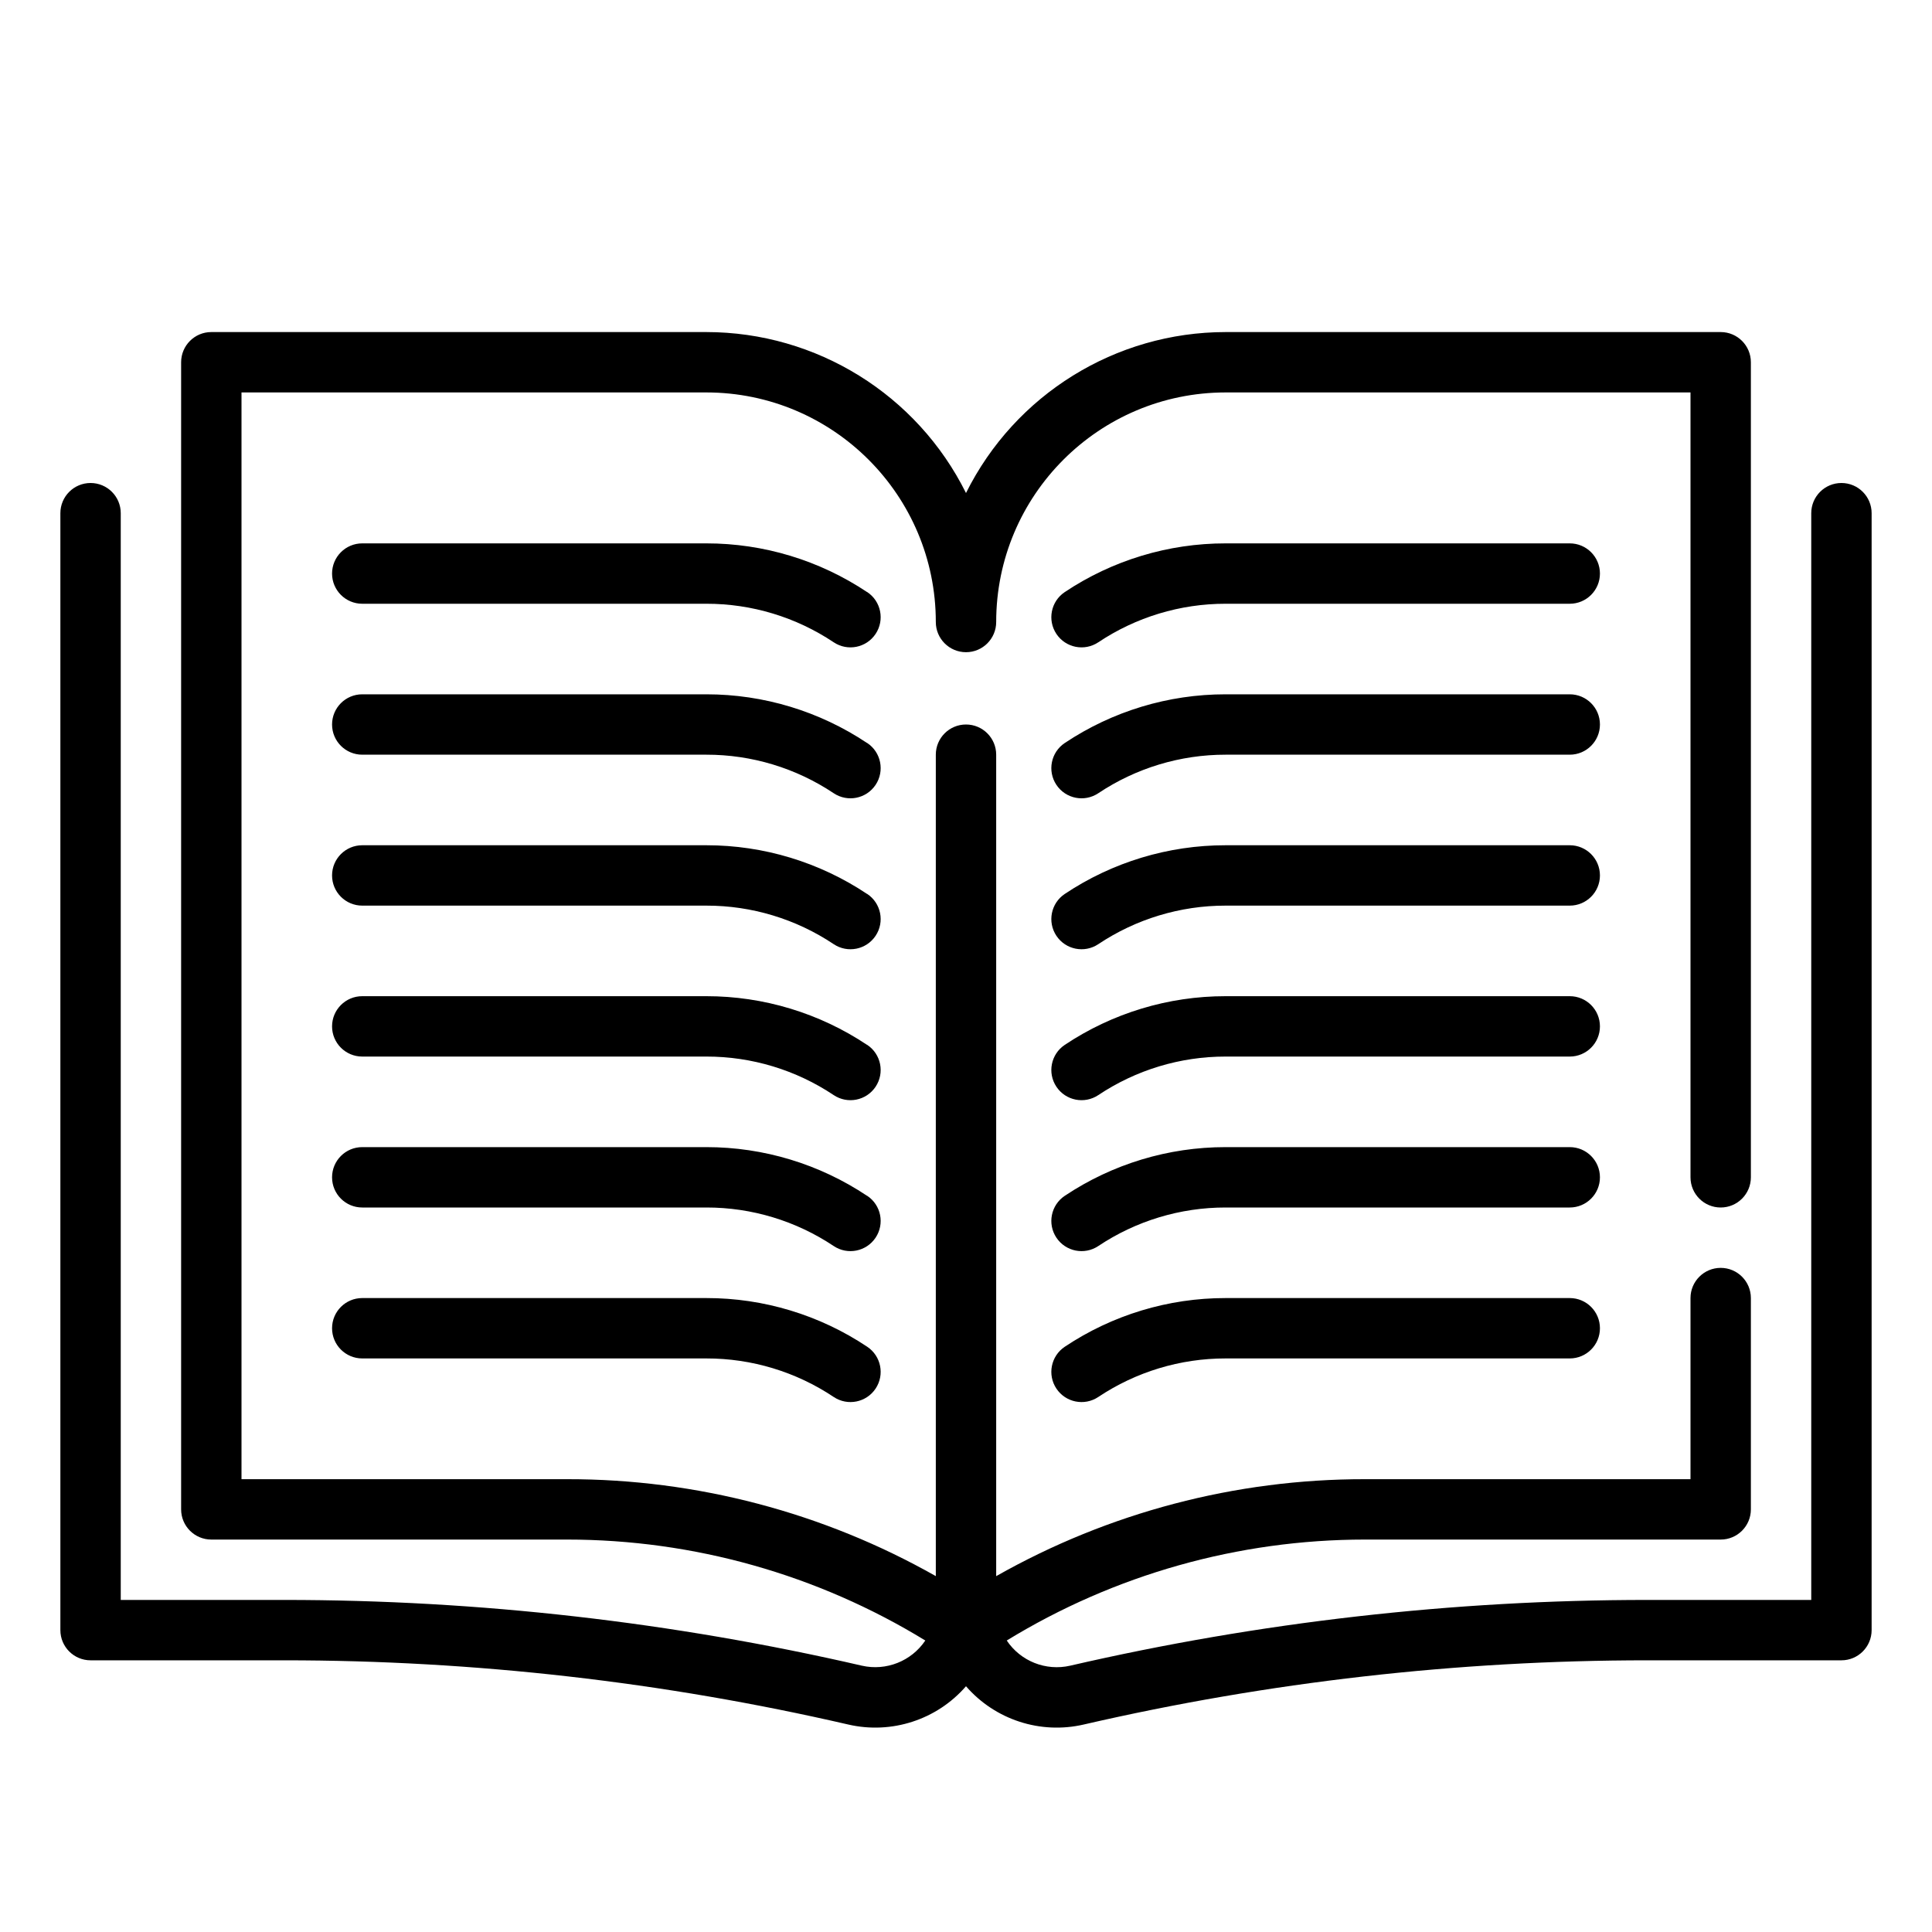
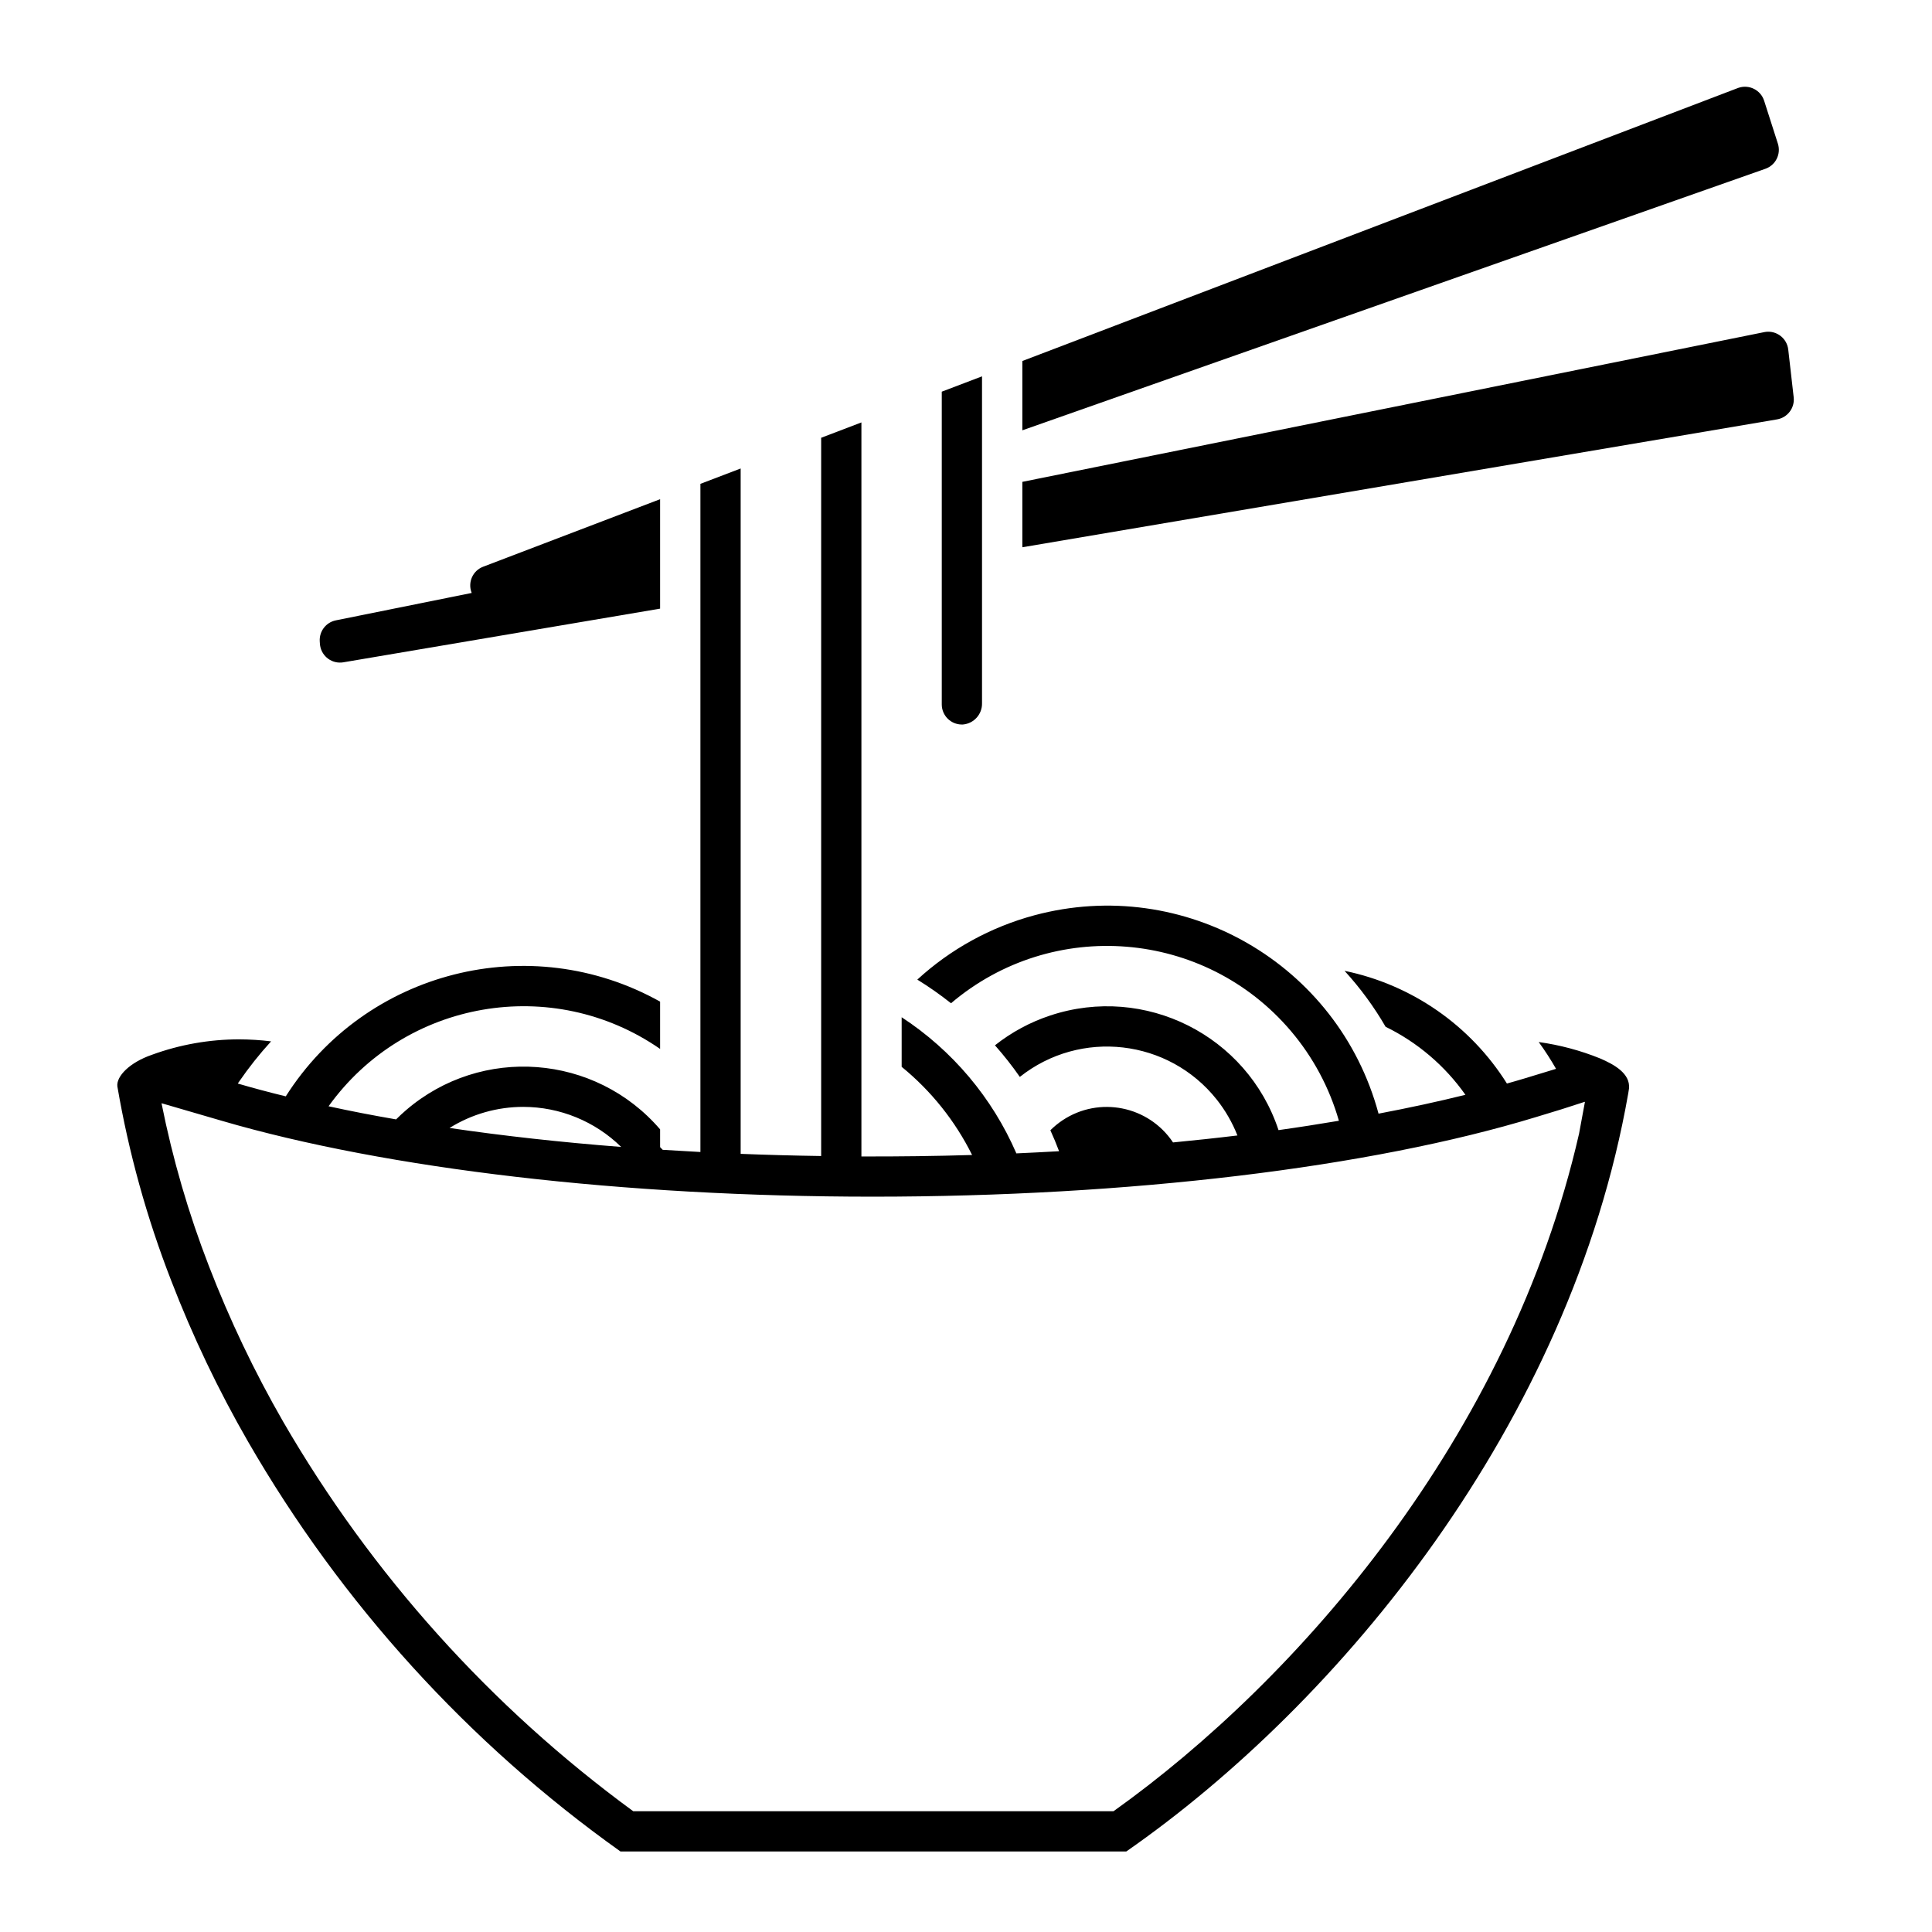
- <svg xmlns="http://www.w3.org/2000/svg" viewBox="0 0 64 64" width="512" height="512">
-   <g id="Outline">
-     <g>
-       <path d="M61,16a1,1,0,0,0-1,1V53H54.57a85.082,85.082,0,0,0-19.12,2.178,1.992,1.992,0,0,1-2.1-.834A22.732,22.732,0,0,1,45.211,51H57a1,1,0,0,0,1-1V43a1,1,0,0,0-2,0v6H45.211A24.728,24.728,0,0,0,33,52.212V25a1,1,0,0,0-2,0V52.211A24.724,24.724,0,0,0,18.789,49H8V13H23.4A7.605,7.605,0,0,1,31,20.605a1,1,0,1,0,2,0A7.605,7.605,0,0,1,40.6,13H56V39a1,1,0,0,0,2,0V12a1,1,0,0,0-1-1H40.6A9.613,9.613,0,0,0,32,16.332,9.613,9.613,0,0,0,23.4,11H7a1,1,0,0,0-1,1V50a1,1,0,0,0,1,1H18.789a22.732,22.732,0,0,1,11.863,3.344,2,2,0,0,1-2.1.834A85.069,85.069,0,0,0,9.43,53H4V17a1,1,0,0,0-2,0V54a1,1,0,0,0,1,1H9.43A83.117,83.117,0,0,1,28.1,57.127,3.98,3.98,0,0,0,32,55.859a3.978,3.978,0,0,0,3.9,1.268A83.145,83.145,0,0,1,54.57,55H61a1,1,0,0,0,1-1V17A1,1,0,0,0,61,16Z" />
-       <path d="M28.723,19.613A9.579,9.579,0,0,0,23.4,18H12a1,1,0,0,0,0,2H23.4a7.576,7.576,0,0,1,4.218,1.277,1,1,0,1,0,1.11-1.664Z" />
-       <path d="M52,18H40.6a9.581,9.581,0,0,0-5.328,1.613,1,1,0,0,0,1.11,1.664A7.581,7.581,0,0,1,40.6,20H52a1,1,0,0,0,0-2Z" />
-       <path d="M28.723,24.613A9.579,9.579,0,0,0,23.4,23H12a1,1,0,0,0,0,2H23.4a7.576,7.576,0,0,1,4.218,1.277,1,1,0,1,0,1.11-1.664Z" />
-       <path d="M52,23H40.6a9.581,9.581,0,0,0-5.328,1.613,1,1,0,0,0,1.11,1.664A7.581,7.581,0,0,1,40.6,25H52a1,1,0,0,0,0-2Z" />
-       <path d="M28.723,29.613A9.579,9.579,0,0,0,23.4,28H12a1,1,0,0,0,0,2H23.4a7.576,7.576,0,0,1,4.218,1.277,1,1,0,1,0,1.11-1.664Z" />
-       <path d="M52,28H40.6a9.581,9.581,0,0,0-5.328,1.613,1,1,0,0,0,1.11,1.664A7.581,7.581,0,0,1,40.6,30H52a1,1,0,0,0,0-2Z" />
-       <path d="M28.723,34.613A9.579,9.579,0,0,0,23.4,33H12a1,1,0,0,0,0,2H23.4a7.576,7.576,0,0,1,4.218,1.277,1,1,0,1,0,1.11-1.664Z" />
-       <path d="M52,33H40.6a9.581,9.581,0,0,0-5.328,1.613,1,1,0,0,0,1.11,1.664A7.581,7.581,0,0,1,40.6,35H52a1,1,0,0,0,0-2Z" />
-       <path d="M28.723,39.613A9.579,9.579,0,0,0,23.4,38H12a1,1,0,0,0,0,2H23.4a7.576,7.576,0,0,1,4.218,1.277,1,1,0,1,0,1.11-1.664Z" />
-       <path d="M52,38H40.6a9.581,9.581,0,0,0-5.328,1.613,1,1,0,0,0,1.11,1.664A7.581,7.581,0,0,1,40.6,40H52a1,1,0,0,0,0-2Z" />
-       <path d="M23.4,43H12a1,1,0,0,0,0,2H23.4a7.576,7.576,0,0,1,4.218,1.277,1,1,0,1,0,1.11-1.664A9.579,9.579,0,0,0,23.4,43Z" />
-       <path d="M52,43H40.6a9.581,9.581,0,0,0-5.328,1.613,1,1,0,0,0,1.11,1.664A7.581,7.581,0,0,1,40.6,45H52a1,1,0,0,0,0-2Z" />
-     </g>
+ <svg xmlns="http://www.w3.org/2000/svg" width="96" height="96" overflow="hidden">
+   <defs>
+     <clipPath id="clip0">
+       <rect x="0" y="0" width="96" height="96" />
+     </clipPath>
+   </defs>
+   <g clip-path="url(#clip0)">
+     <path d="M88.342 7.138 87.659 5.006C87.491 4.48 86.928 4.19 86.402 4.358 86.385 4.363 86.367 4.369 86.35 4.376L50.8 17.938 50.8 21.382 87.721 8.387C88.232 8.208 88.507 7.654 88.342 7.138Z" />
+     <path d="M17.053 32.911 32.8 30.243 32.8 24.805 24 28.163C23.489 28.361 23.235 28.936 23.433 29.448 23.435 29.453 23.437 29.458 23.439 29.463L16.688 30.825C16.197 30.924 15.856 31.371 15.888 31.87L15.896 31.987C15.931 32.538 16.406 32.957 16.957 32.922 16.989 32.92 17.021 32.916 17.053 32.911Z" />
+     <path d="M88.857 17.37C88.794 16.821 88.299 16.427 87.75 16.489 87.722 16.493 87.693 16.497 87.665 16.503L50.8 23.943 50.8 27.193 88.3 20.839C88.824 20.75 89.188 20.267 89.127 19.739Z" />
+     <path d="M80.944 54.09C81.018 53.34 80.203 52.89 79.501 52.59 78.524 52.195 77.502 51.923 76.458 51.778 76.769 52.205 77.055 52.648 77.317 53.107L77.278 53.123C77.167 53.161 77.033 53.193 76.922 53.231L75.736 53.592C75.459 53.677 75.165 53.758 74.878 53.84 73.065 50.951 70.151 48.928 66.81 48.24 67.588 49.091 68.272 50.023 68.85 51.02 70.435 51.795 71.799 52.958 72.816 54.4 71.464 54.736 70.016 55.049 68.499 55.337 66.496 47.892 58.837 43.48 51.392 45.482 49.227 46.065 47.233 47.16 45.581 48.676 46.162 49.035 46.721 49.427 47.256 49.851 52.299 45.568 59.86 46.185 64.142 51.228 65.246 52.529 66.06 54.05 66.529 55.69 65.554 55.854 64.558 56.011 63.529 56.155 61.97 51.45 56.892 48.9 52.187 50.459 51.191 50.788 50.261 51.29 49.439 51.941 49.881 52.44 50.294 52.964 50.675 53.511 53.689 51.12 58.071 51.626 60.462 54.64 60.889 55.18 61.235 55.78 61.487 56.421 60.446 56.548 59.374 56.661 58.287 56.767 57.074 54.947 54.616 54.455 52.796 55.667 52.579 55.812 52.377 55.978 52.192 56.162 52.349 56.503 52.492 56.851 52.625 57.203 51.924 57.243 51.217 57.279 50.503 57.311 49.306 54.547 47.324 52.195 44.803 50.546L44.803 53.01C46.268 54.205 47.462 55.698 48.303 57.391 46.503 57.445 44.67 57.469 42.803 57.464L42.803 57.464 42.803 20.99 40.803 21.753 40.803 57.442C39.448 57.422 38.115 57.386 36.803 57.334L36.803 23.279 34.803 24.042 34.803 57.242C34.172 57.209 33.549 57.173 32.93 57.134L32.8 57 32.8 56.117C29.577 52.367 23.925 51.94 20.176 55.163 20.005 55.31 19.84 55.463 19.681 55.622 18.52 55.422 17.401 55.205 16.326 54.97 20.12 49.685 27.451 48.417 32.8 52.12L32.8 49.77C26.333 46.158 18.171 48.224 14.2 54.477 13.377 54.277 12.576 54.063 11.816 53.841L11.87 53.761C12.356 53.053 12.89 52.379 13.47 51.745 12.947 51.68 12.419 51.647 11.892 51.645 10.409 51.644 8.938 51.904 7.545 52.413 6.445 52.793 5.779 53.475 5.831 53.978 6.396 57.276 7.292 60.509 8.505 63.628 9.569 66.389 10.845 69.064 12.322 71.628 16.96 79.668 23.272 86.615 30.832 92L55.963 92C66.588 84.609 78.025 70.752 80.906 54.333ZM26 55C27.82 55.002 29.567 55.717 30.866 56.991 27.857 56.757 25.003 56.44 22.338 56.048 23.437 55.363 24.705 55 26 55ZM78.462 56.333C75.016 71.411 64.509 83.448 55.329 90L31.466 90C24.387 84.82 18.462 78.225 14.066 70.635 12.642 68.16 11.41 65.579 10.382 62.914 9.366 60.294 8.579 57.59 8.029 54.834 8.028 54.829 8.03 54.824 8.035 54.823 8.037 54.822 8.039 54.822 8.041 54.823L11.022 55.692C19.234 58.092 31.022 59.462 43.366 59.462 56.066 59.462 68.081 58.021 76.323 55.507L77.576 55.125 78.74 54.75C78.745 54.748 78.751 54.751 78.753 54.756 78.753 54.758 78.753 54.76 78.753 54.761Z" />
+     <path d="M47.849 36C48.393 35.952 48.807 35.491 48.796 34.945L48.796 18.7 46.796 19.462 46.796 35C46.795 35.552 47.242 36.001 47.795 36.001 47.813 36.001 47.831 36.001 47.849 36Z" />
  </g>
</svg>
